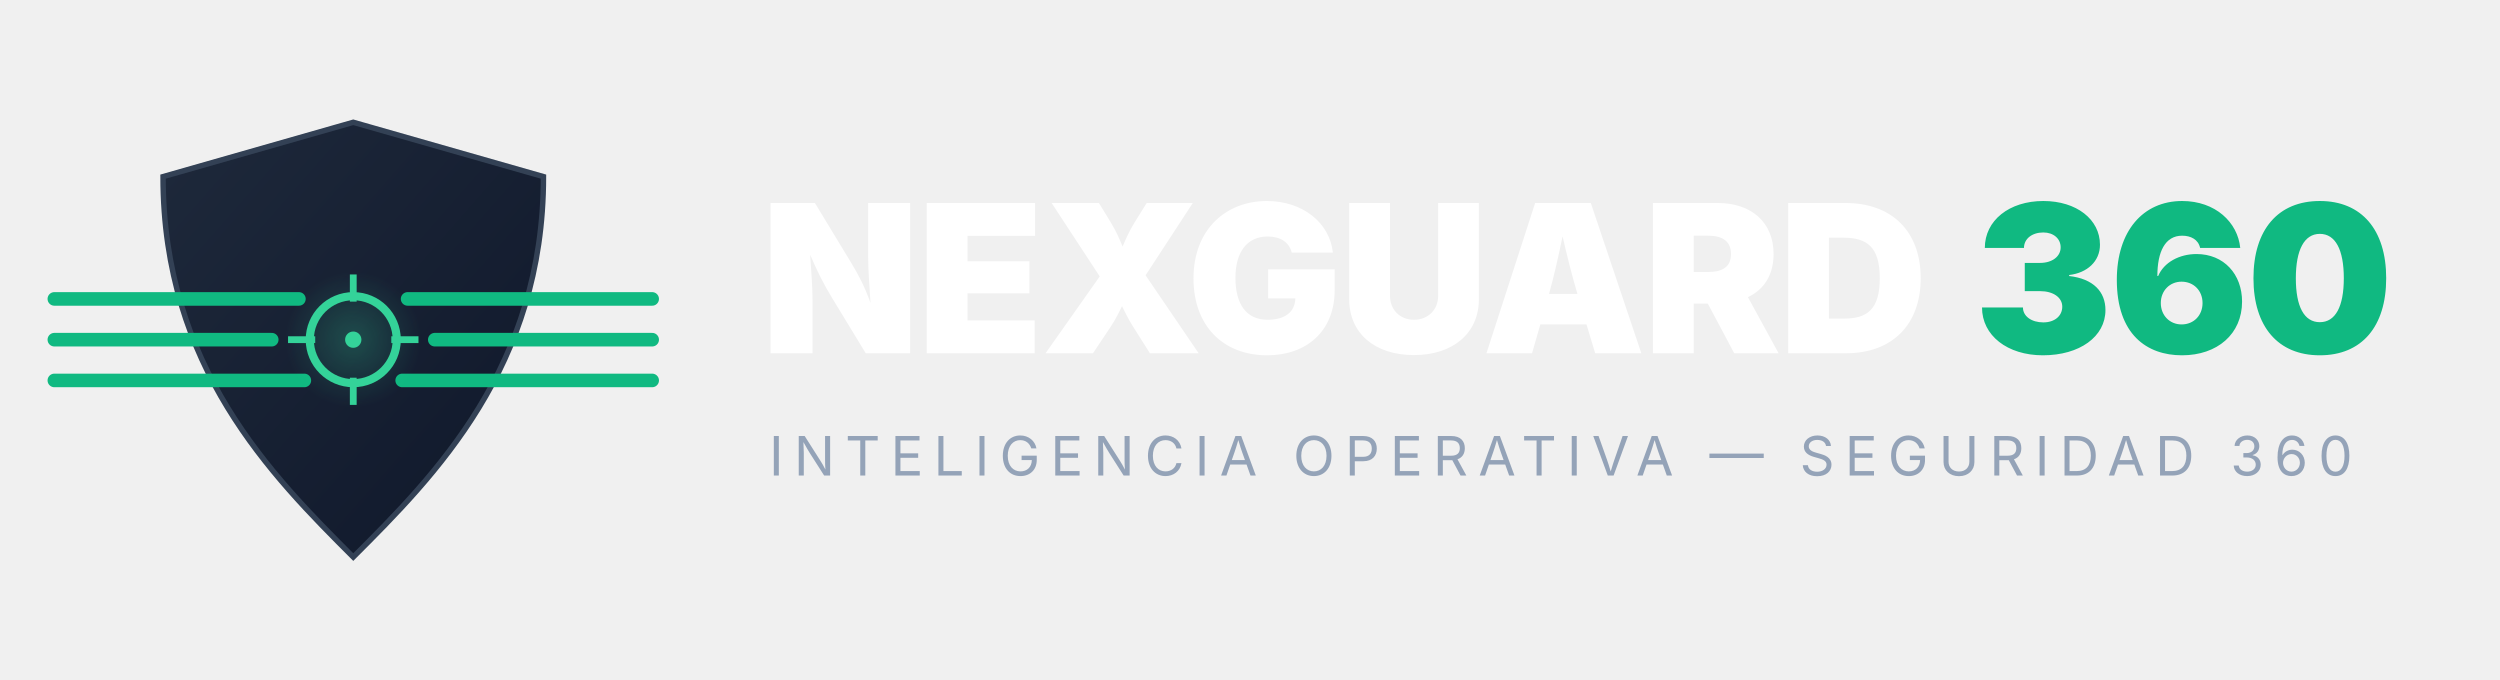
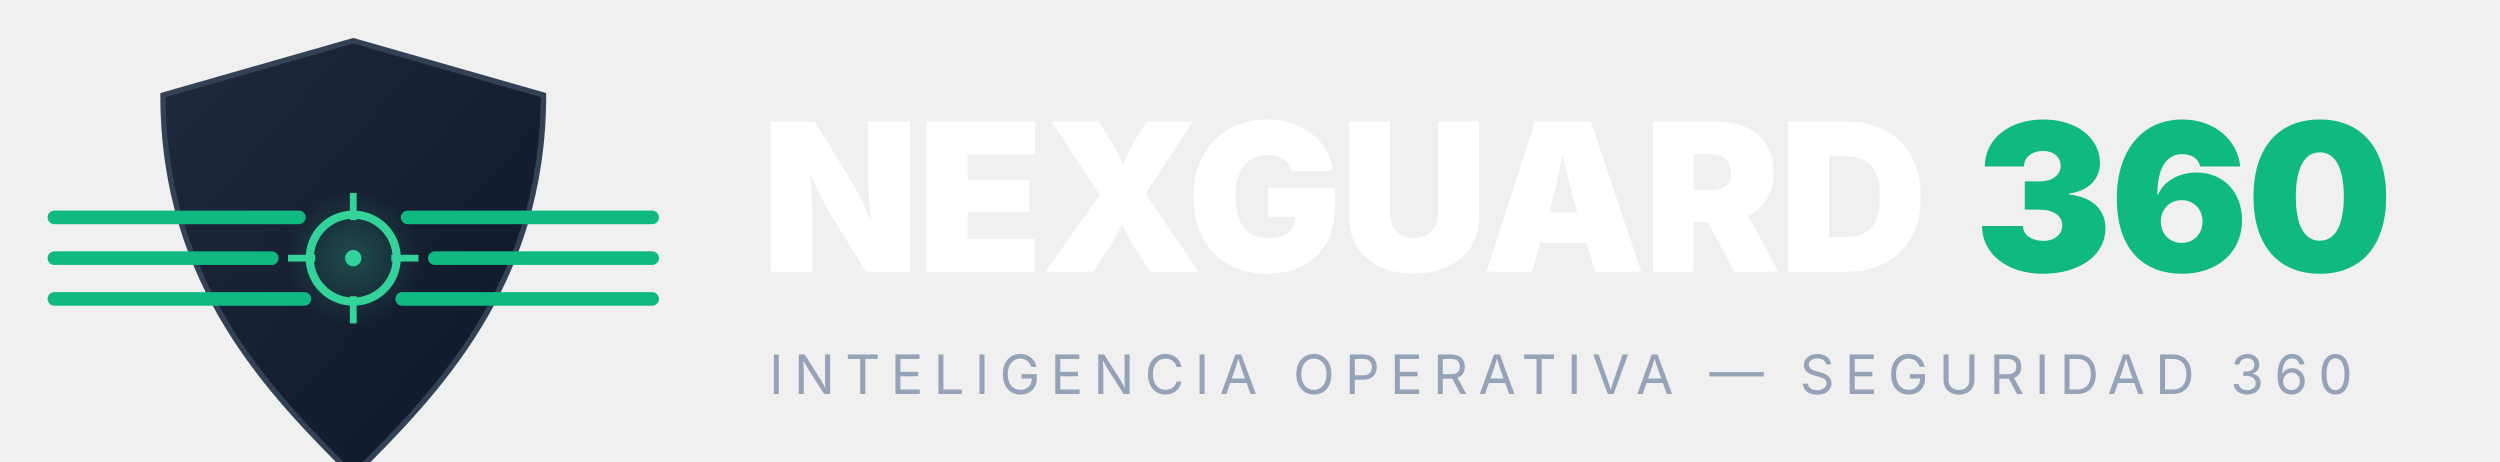
- <svg xmlns="http://www.w3.org/2000/svg" viewBox="0 0 920 250" width="100%" height="100%">
+ <svg xmlns="http://www.w3.org/2000/svg" viewBox="0 30 920 170" width="100%" height="100%">
  <defs>
    <linearGradient id="escudoGradienteDark" x1="0%" y1="0%" x2="100%" y2="100%">
      <stop offset="0%" stop-color="#1e293b" />
      <stop offset="100%" stop-color="#0f172a" />
    </linearGradient>
    <radialGradient id="radarGlowDark" cx="50%" cy="50%" r="50%">
      <stop offset="0%" stop-color="#34d399" stop-opacity="0.25" />
      <stop offset="100%" stop-color="#34d399" stop-opacity="0" />
    </radialGradient>
  </defs>
  <g transform="translate(10, 0)">
    <g transform="translate(40, 45)">
      <path d="M10 20 L80 0 L150 20 C150 90 110 130 80 160 C50 130 10 90 10 20 Z" fill="url(#escudoGradienteDark)" stroke="#334155" stroke-width="2" />
      <line x1="-30" y1="65" x2="60" y2="65" stroke="#10b981" stroke-width="5" stroke-linecap="round" />
      <line x1="-30" y1="80" x2="50" y2="80" stroke="#10b981" stroke-width="5" stroke-linecap="round" />
      <line x1="-30" y1="95" x2="62" y2="95" stroke="#10b981" stroke-width="5" stroke-linecap="round" />
      <line x1="100" y1="65" x2="190" y2="65" stroke="#10b981" stroke-width="5" stroke-linecap="round" />
      <line x1="110" y1="80" x2="190" y2="80" stroke="#10b981" stroke-width="5" stroke-linecap="round" />
      <line x1="98" y1="95" x2="190" y2="95" stroke="#10b981" stroke-width="5" stroke-linecap="round" />
      <circle cx="80" cy="80" r="25" fill="url(#radarGlowDark)" />
      <circle cx="80" cy="80" r="16" fill="none" stroke="#34d399" stroke-width="3" />
      <circle cx="80" cy="80" r="3" fill="#34d399" />
      <line x1="80" y1="56" x2="80" y2="66" stroke="#34d399" stroke-width="2.5" />
      <line x1="80" y1="94" x2="80" y2="104" stroke="#34d399" stroke-width="2.5" />
      <line x1="56" y1="80" x2="66" y2="80" stroke="#34d399" stroke-width="2.5" />
      <line x1="94" y1="80" x2="104" y2="80" stroke="#34d399" stroke-width="2.5" />
    </g>
    <text x="270" y="130" font-family="Inter, Geist, SF Pro, sans-serif" font-size="76" font-weight="900" letter-spacing="-1">
      <tspan fill="#FFFFFF">NEXGUARD</tspan>
      <tspan fill="#10b981" dx="2">360</tspan>
    </text>
    <text x="273" y="175" font-family="Inter, Geist, SF Pro, sans-serif" font-size="20" font-weight="400" fill="#94a3b8" letter-spacing="3.8">INTELIGENCIA OPERATIVA — SEGURIDAD 360</text>
  </g>
</svg>
